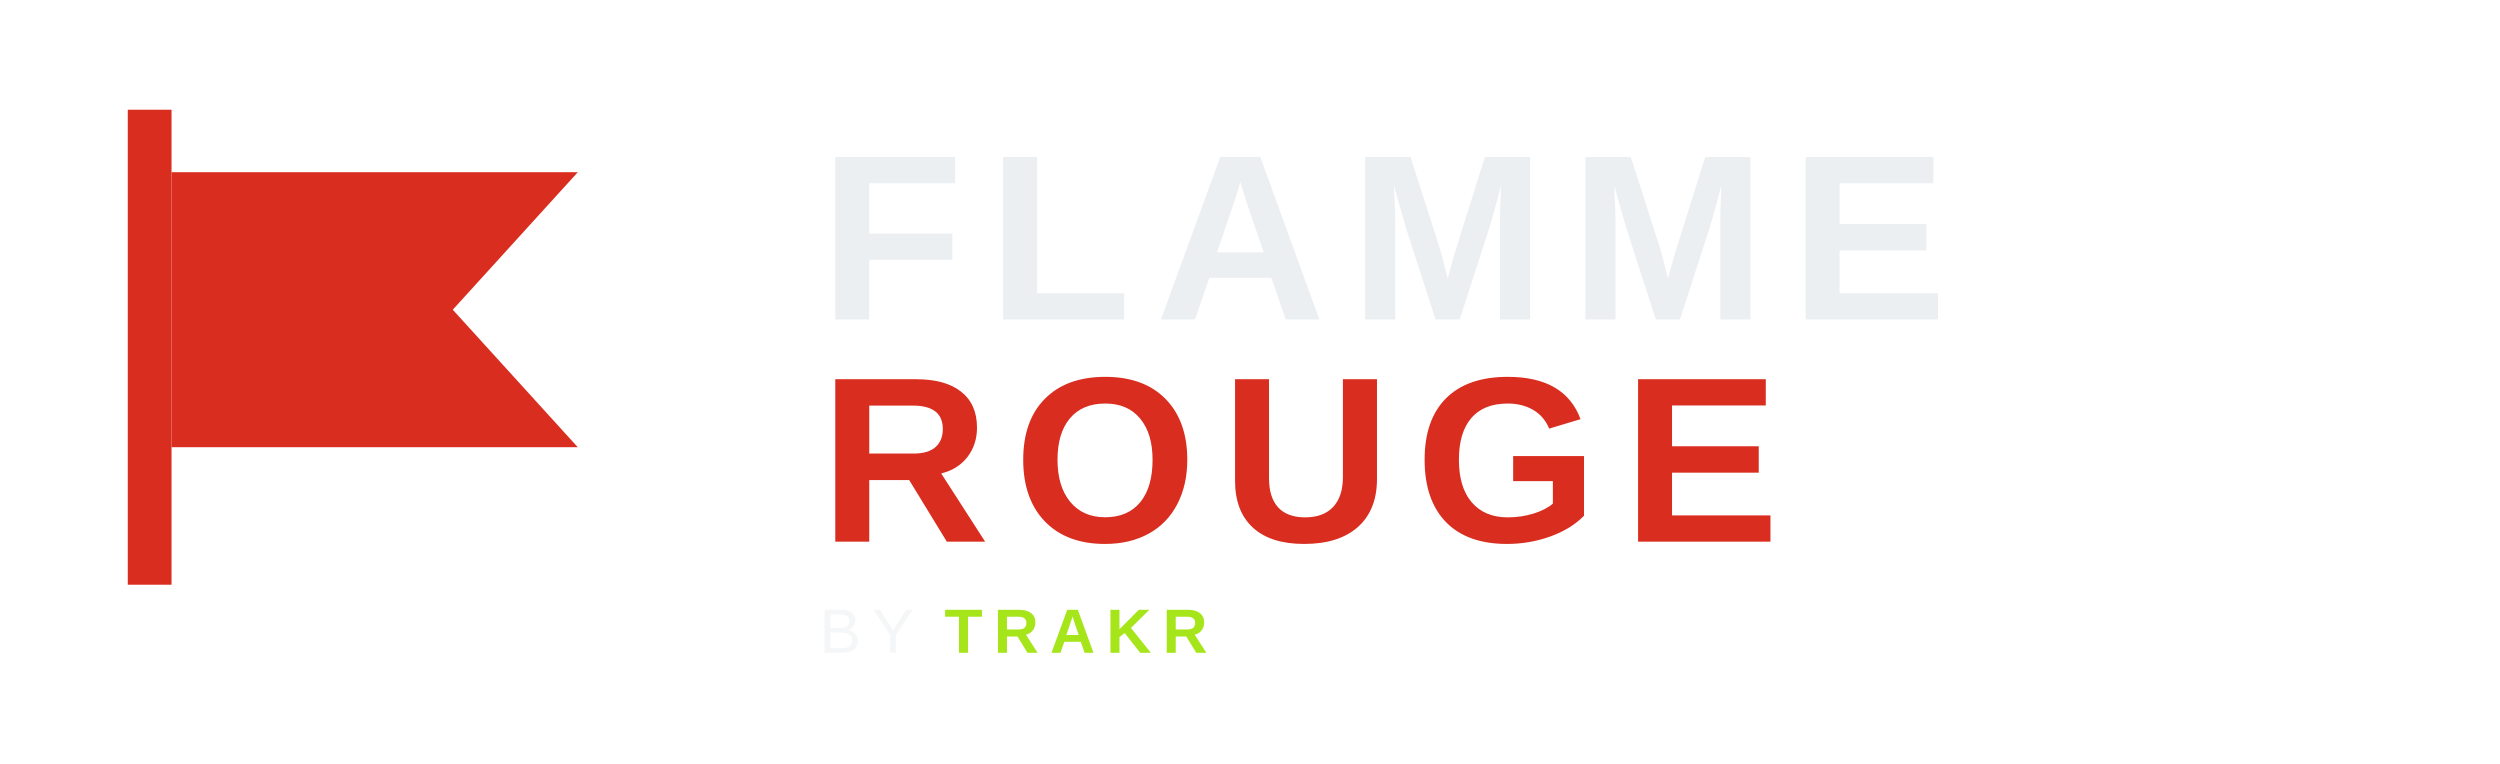
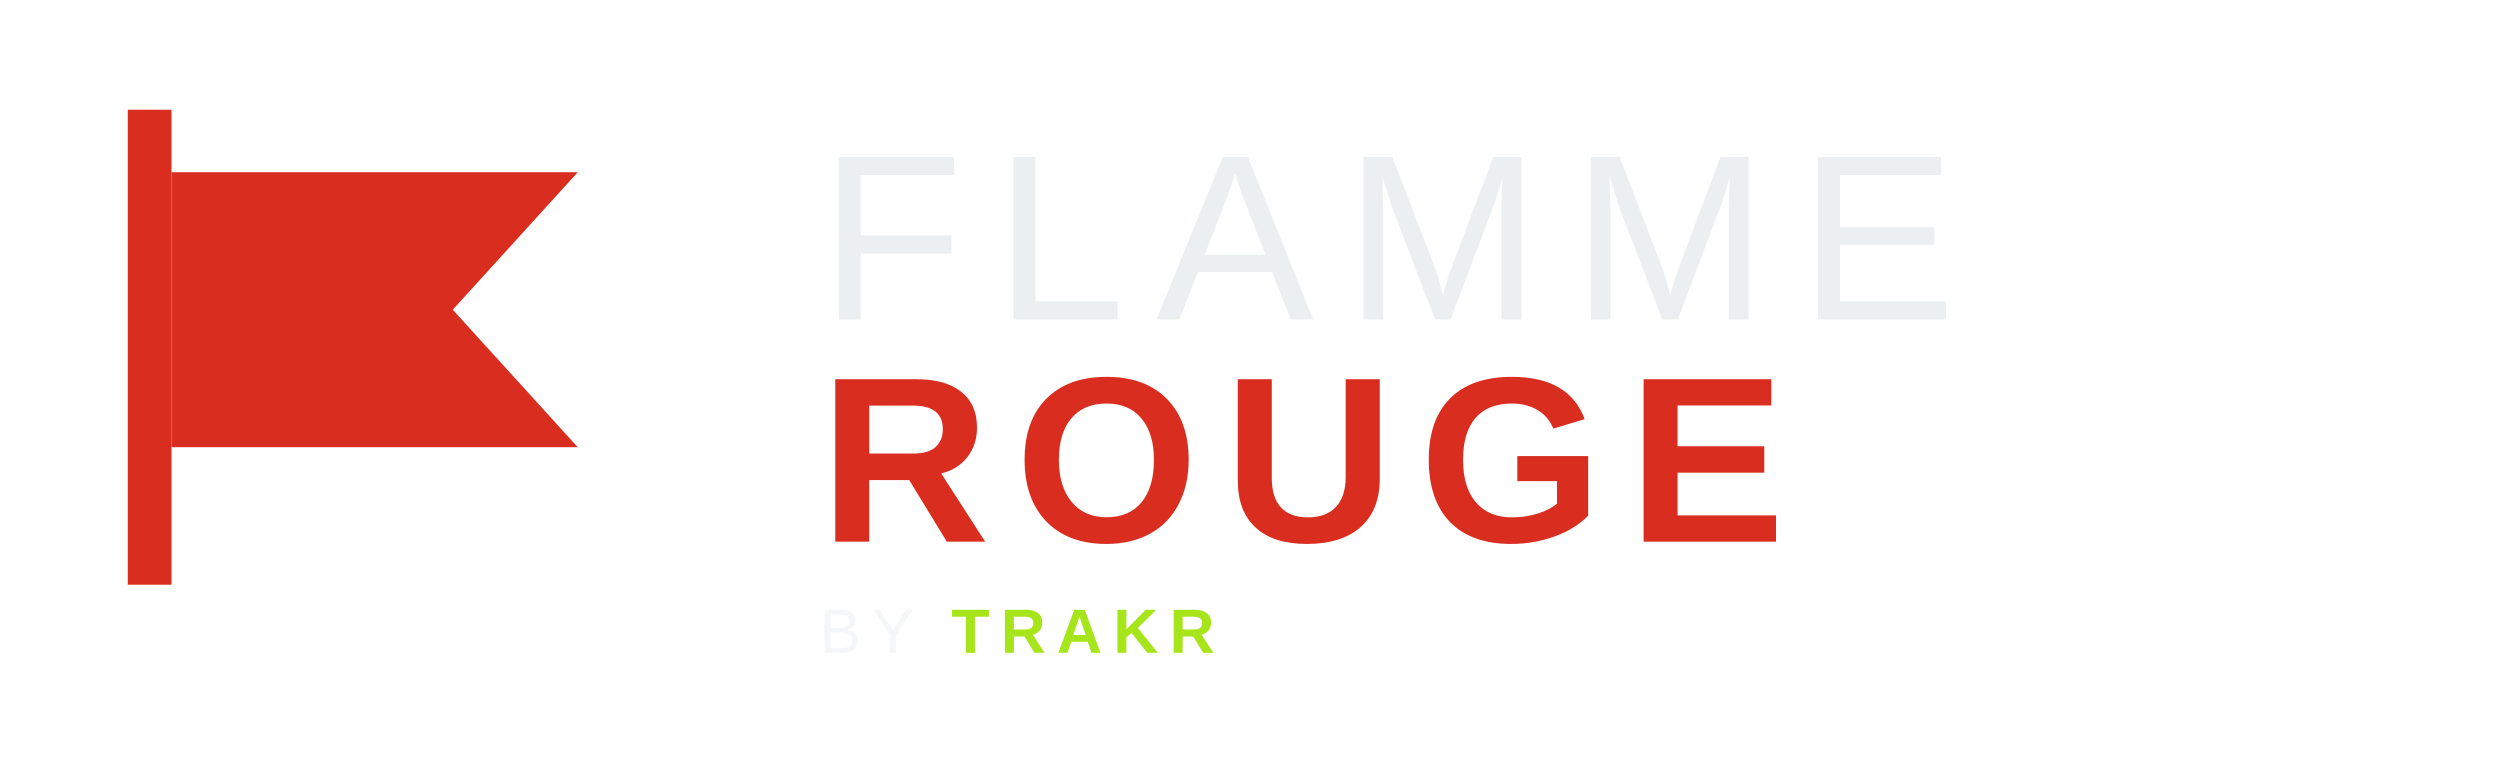
<svg xmlns="http://www.w3.org/2000/svg" viewBox="0 0 360 110" width="360" height="110">
  <g transform="translate(4 5) scale(0.9)">
    <rect x="16" y="12" width="7" height="76" fill="#D92D20" />
    <polygon points="23,22 88,22 68,44 88,66 23,66" fill="#D92D20" />
  </g>
-   <text x="118" y="46" font-family="Helvetica Neue,Arial,sans-serif" font-size="34" font-weight="700" letter-spacing="3.4" fill="#ECEFF1">FLAMME</text>
-   <text x="118" y="78" font-family="Helvetica Neue,Arial,sans-serif" font-size="34" font-weight="700" letter-spacing="3.4" fill="#D92D20">ROUGE</text>
-   <text x="118" y="94" font-family="Helvetica Neue,Arial,sans-serif" font-size="9" letter-spacing="1.6" fill="#ECEFF1" opacity="0.55">BY </text>
-   <text x="136" y="94" font-family="Helvetica Neue,Arial,sans-serif" font-size="9" font-weight="700" letter-spacing="1.6" fill="#A6E51A">TRAKR</text>
+   <text x="118" y="46" font-family="Barlow,Helvetica Neue,Arial,sans-serif" font-size="34" font-weight="300" letter-spacing="4.4" fill="#ECEFF1">FLAMME</text>
+   <text x="118" y="78" font-family="Barlow,Helvetica Neue,Arial,sans-serif" font-size="34" font-weight="700" letter-spacing="3.6" fill="#D92D20">ROUGE</text>
+   <text x="118" y="94" font-family="Barlow,Helvetica Neue,Arial,sans-serif" font-size="9" font-weight="500" letter-spacing="1.6" fill="#ECEFF1" opacity="0.55">BY </text>
+   <text x="137" y="94" font-family="Barlow,Helvetica Neue,Arial,sans-serif" font-size="9" font-weight="700" letter-spacing="1.6" fill="#A6E51A">TRAKR</text>
</svg>
